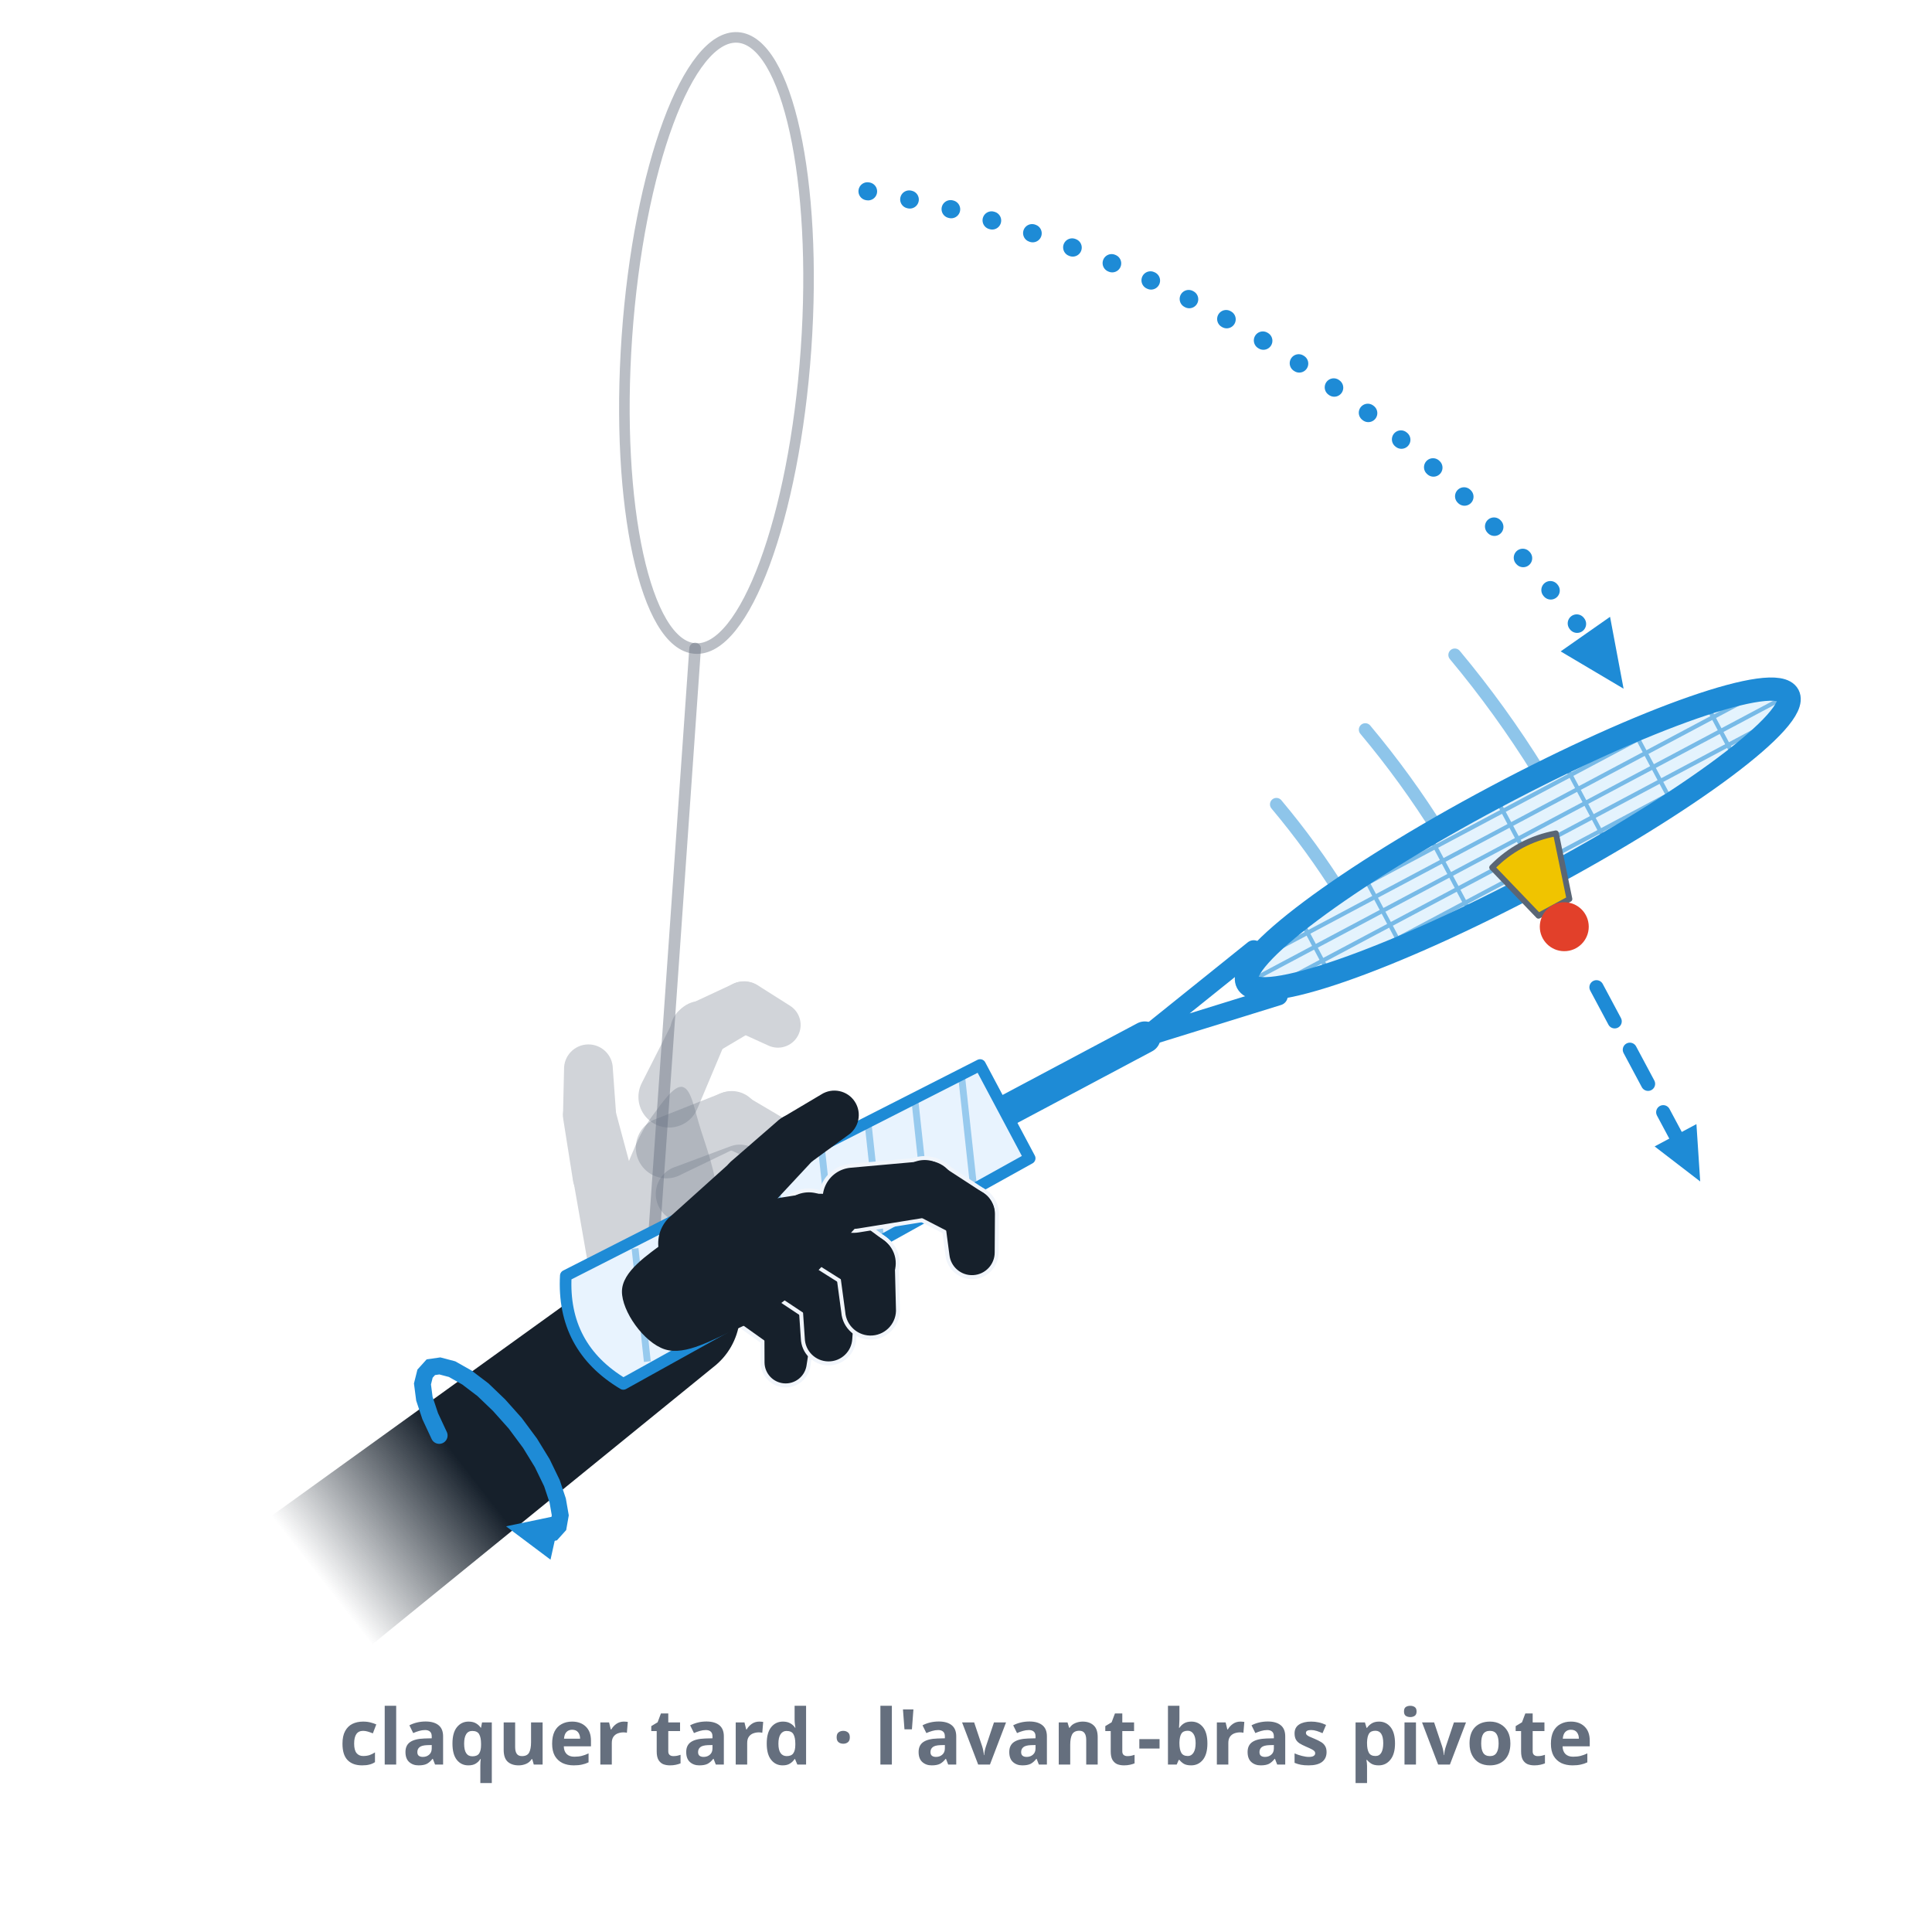
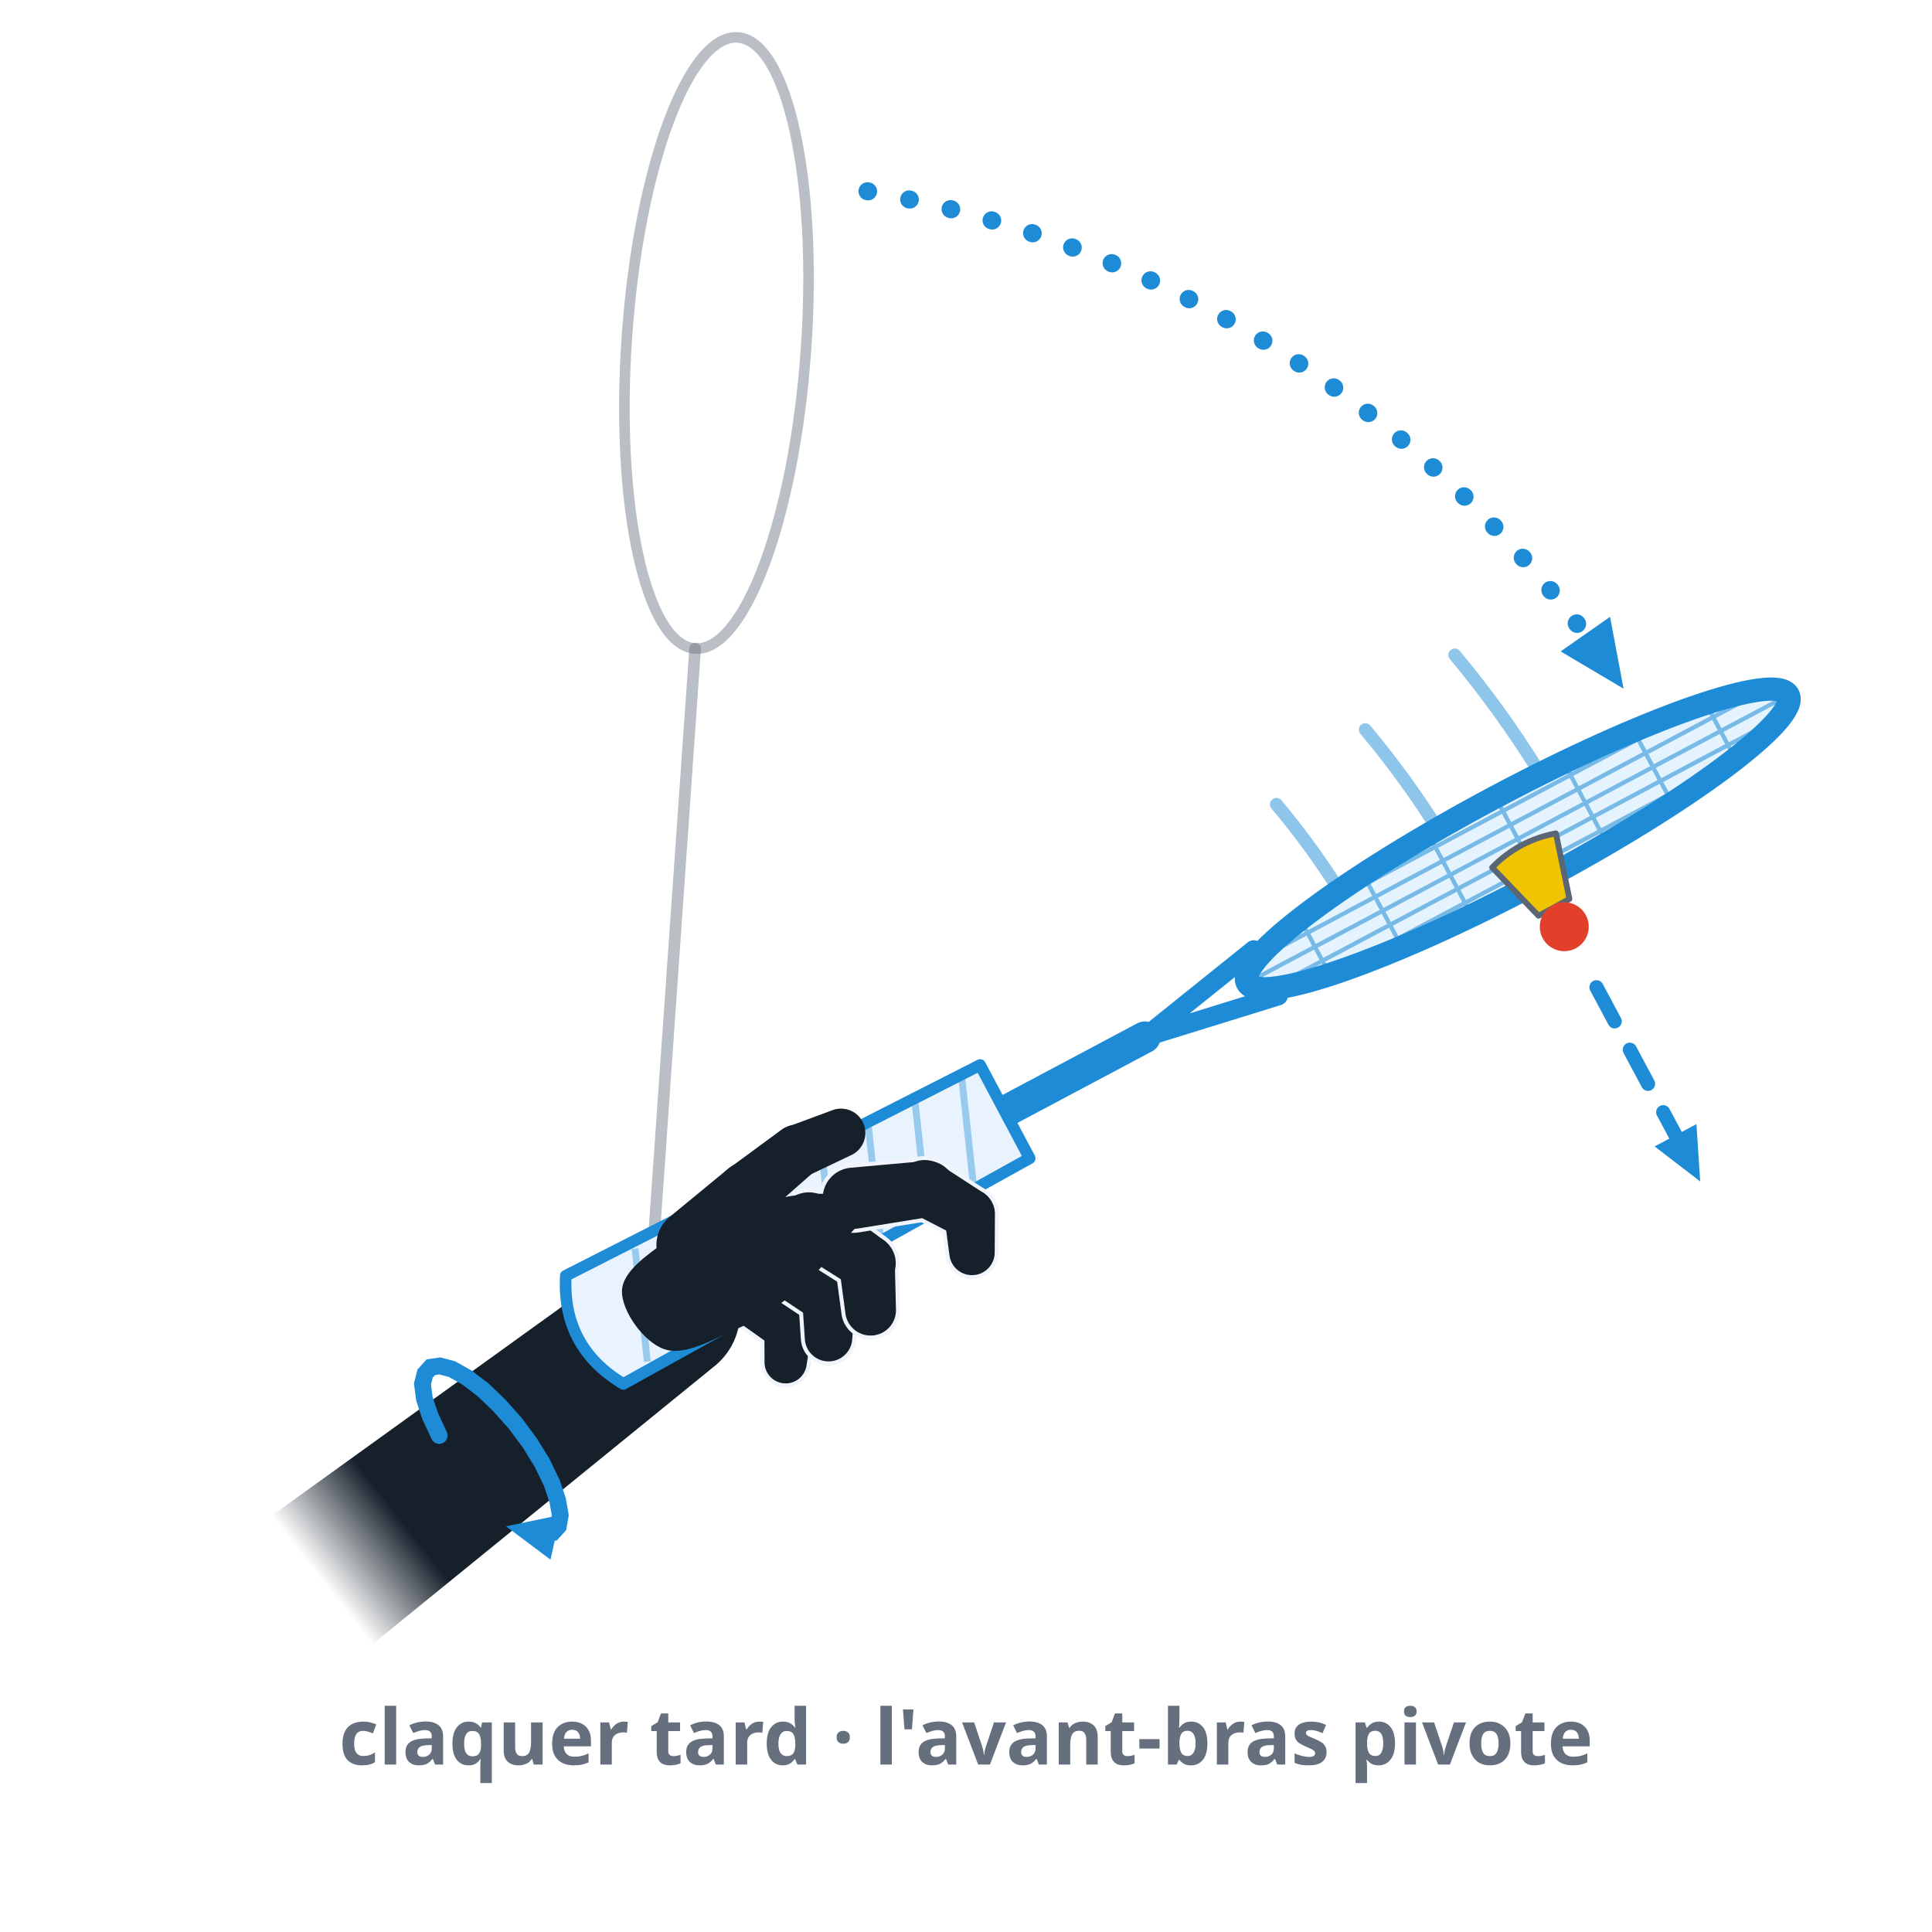
<svg xmlns="http://www.w3.org/2000/svg" viewBox="0 0 300 300" role="img" data-quelle="figuren" aria-label="Le coup de poignet en gros plan : en pâle, la préparation, poignet cassé vers l'arrière ; en plein, l'impact. L'avant-bras a pivoté, le poignet a claqué vers l'avant, et le speeder part.">
  <style>
    .s-k{fill:var(--tinte,#16202b)}
-     .s-gk{fill:var(--tinte-3,#656f7e);opacity:.3}
    .s-rf{fill:var(--primaer,#38a4f1);opacity:.14}
    .s-rs{fill:none;stroke:var(--primaer-dunkel,#1e8bd6);stroke-width:.8;opacity:.55}
    .s-gr{fill:none;stroke:var(--tinte-3,#656f7e);stroke-width:2;opacity:.45}
    .s-gsch{fill:none;stroke:var(--tinte-3,#656f7e);stroke-width:2.2;opacity:.45;stroke-linecap:round}
    .s-korb{fill:var(--speeder-korb,#f0c400);stroke:var(--tinte-2,#5a6675);stroke-width:.9;stroke-linejoin:round}
    .s-kappe{fill:var(--speeder-kappe,#e2402a)}
    .s-bahn{fill:none;stroke:var(--primaer-dunkel,#1e8bd6);stroke-width:2.8;stroke-dasharray:.1 6.5;stroke-linecap:round}
    .s-bahn2{fill:none;stroke:var(--primaer-dunkel,#1e8bd6);stroke-width:2.2;stroke-dasharray:6 5;stroke-linecap:round}
    .s-mk{fill:var(--primaer-dunkel,#1e8bd6)}
    .s-griff{fill:var(--primaer-weich,#e8f3fe);stroke:var(--primaer-dunkel,#1e8bd6);stroke-width:2.2;stroke-linejoin:round}
    .s-band{fill:none;stroke:var(--primaer-dunkel,#1e8bd6);stroke-width:1.3;opacity:.4}
    .s-rr2{fill:none;stroke:var(--primaer-dunkel,#1e8bd6);stroke-width:4.4}
    .s-rh2{fill:none;stroke:var(--primaer-dunkel,#1e8bd6);stroke-width:3.6;stroke-linecap:round;stroke-linejoin:round}
    .s-rsch2{fill:none;stroke:var(--primaer-dunkel,#1e8bd6);stroke-width:6;stroke-linecap:round}
    .s-rot{fill:none;stroke:var(--primaer-dunkel,#1e8bd6);stroke-width:2.6;stroke-linecap:round}
    .s-x3{fill:var(--flaeche-2,#f1f5fb);stroke:var(--flaeche-2,#f1f5fb);stroke-width:1.5;stroke-linejoin:round}
    .s-tempo{fill:none;stroke:var(--primaer-dunkel,#1e8bd6);stroke-width:2;stroke-linecap:round;opacity:.5}
    .s-ag0{stop-color:var(--tinte,#16202b);stop-opacity:1}
    .s-ag1{stop-color:var(--tinte,#16202b);stop-opacity:0}
    .st{fill:var(--tinte-3,#656f7e);font:600 12px/1 system-ui,sans-serif;text-anchor:middle}
  </style>
  <defs>
    <linearGradient id="u009" gradientUnits="userSpaceOnUse" x1="-92" y1="11" x2="-126" y2="17">
      <stop offset="0" class="s-ag0" />
+       <stop offset="0.45" class="s-ag0" />
      <stop offset="1" class="s-ag1" />
    </linearGradient>
    <marker id="p009" viewBox="0 0 10 10" markerWidth="4.4" markerHeight="4.4" refX="5" refY="5" orient="auto">
      <path d="M1,1.2 L9.4,5 L1,8.8 Z" class="s-mk" />
    </marker>
    <marker id="p009b" viewBox="0 0 10 10" markerWidth="3.6" markerHeight="3.6" refX="5" refY="5" orient="auto">
      <path d="M1,1.2 L9.4,5 L1,8.8 Z" class="s-mk" />
    </marker>
  </defs>
  <g transform="translate(104 204) rotate(-86) scale(0.82) translate(44 -4)">
    <path class="s-gsch" d="M-58,0 L82,0" />
    <ellipse class="s-gr" cx="140" cy="0" rx="58" ry="17" />
-     <g class="s-gk">
-       <path d="M-33.4,11.2L-29.5,19A4.5,4.5 0 0 0 -21.3,15.4L-24.4,7.2A4.9,4.9 0 1 0 -33.4,11.2Z" />
-       <path d="M-29.5,14.9L-32.5,20.6A4,4 0 0 0 -25.8,24.9L-21.9,19.7A4.5,4.5 0 1 0 -29.5,14.9Z" />
-     </g>
-     <g class="s-gk">
-       <path d="M-25.7,8.1L-20.4,17.9A5,5 0 0 0 -11.5,13.4L-16.1,3.3A5.4,5.4 0 1 0 -25.7,8.1Z" />
-       <path d="M-20.6,13.4L-23.6,20.1A4.5,4.5 0 0 0 -15.7,24.4L-11.8,18.2A5,5 0 1 0 -20.6,13.4Z" />
-     </g>
-     <g class="s-gk">
-       <path d="M-17.5,4.4L-11.1,15.6A5.3,5.3 0 0 0 -1.7,10.7L-7.3,-1A5.8,5.8 0 1 0 -17.5,4.4Z" />
-       <path d="M-11.5,11.2L-14.5,19.3A4.8,4.8 0 0 0 -5.7,23.2L-1.8,15.4A5.3,5.3 0 1 0 -11.5,11.2Z" />
-     </g>
-     <g class="s-gk">
-       <path d="M-4.9,6.5L8.3,11A5.3,5.3 0 0 0 12.1,1.1L-0.7,-4.3A5.8,5.8 0 1 0 -4.9,6.5Z" />
-       <path d="M5.7,9L11.1,16.8A4.8,4.8 0 0 0 19.2,11.7L14.6,3.4A5.3,5.3 0 1 0 5.7,9Z" />
-       <path d="M10.5,12.3L8,19A4.3,4.3 0 0 0 15.8,22.6L19.2,16.3A4.8,4.8 0 1 0 10.5,12.3Z" />
-     </g>
-     <g class="s-gk">
-       <path d="M-50,-4C-48.2,-7.3 -42.6,-7.8 -38,-8.5C-33.4,-9.2 -29.2,-8.5 -25,-8C-20.8,-7.4 -18.3,-6.6 -15,-5.5C-11.7,-4.4 -9.6,-3.6 -7,-2C-4.4,-0.3 -0.6,1.8 -1,3.5C-1.4,5.2 -5.3,6 -9,7.5C-12.7,9 -16.4,10.6 -21,11.5C-25.6,12.4 -29,12.9 -34,12.5C-38.9,12.1 -45.1,12.5 -48,9.5C-50.9,6.5 -51.8,-0.7 -50,-4Z" />
-       <path d="M-31.4,0.8L-16.8,-5.3A5.6,5.6 0 0 0 -20.4,-15.9L-35.7,-12.1A6.8,6.8 0 1 0 -31.4,0.8Z" />
-       <path d="M-17.2,-5.2L-5.9,-9.1A5,5 0 0 0 -8.6,-18.7L-20.3,-16A5.6,5.6 0 1 0 -17.2,-5.2Z" />
-       <path d="M-6.8,-8.8L1.6,-10A4.6,4.6 0 0 0 0.8,-19.2L-7.7,-18.8A5,5 0 1 0 -6.8,-8.8Z" />
-     </g>
  </g>
  <path class="s-bahn" d="M134.7,29.7 A177,177 0 0 1 249,102.5" marker-end="url(#p009)" />
  <path class="s-tempo" d="M225.9,101.7 A159.1,159.1 0 0 1 238.9,119.7M212,113.3 A141,141 0 0 1 223.6,129.3M198.2,124.9 A123,123 0 0 1 208.3,138.8" />
  <g transform="translate(104 204) rotate(-28) scale(0.82) translate(44 -4)">
    <path fill="url(#u009)" d="M-45.8,-8.9L-130.1,2.6A15.5,15.5 0 1 0 -125,33.2L-41.5,16.8A13,13 0 0 0 -45.8,-8.9Z" />
    <ellipse class="s-rf" cx="140" cy="0" rx="58" ry="9" />
    <path class="s-rs" d="M98.5,-6L181.5,-6M87.5,-3L192.5,-3M84.3,0L195.7,0M87.5,3L192.5,3M98.5,6L181.5,6M96.5,-5.6L96.5,5.6M111,-7.3L111,7.3M125.5,-8.2L125.5,8.2M140,-8.5L140,8.5M154.5,-8.2L154.5,8.2M169,-7.3L169,7.3M183.5,-5.6L183.5,5.6" />
    <ellipse class="s-rr2" cx="140" cy="0" rx="58" ry="9" />
    <path class="s-rh2" d="M60,0 L86,-4.95 M60,0 L86,4.95" />
    <path class="s-rsch2" d="M30,0 L60,0" />
    <path class="s-griff" d="M-58,-11.6 L30,-10 L30,10 L-58,11.6 Q-65,0 -58,-11.6Z" />
    <path class="s-band" d="M-52,10L-44,-10M-42,10L-34,-10M-32,10L-24,-10M-22,10L-14,-10M-12,10L-4,-10M-2,10L6,-10M8,10L16,-10M18,10L26,-10" />
    <g class="s-x3">
      <path d="M-33.4,11.2L-29.5,19A4.5,4.5 0 0 0 -21.3,15.4L-24.4,7.2A4.9,4.9 0 1 0 -33.4,11.2Z" />
      <path d="M-29.5,14.9L-32.5,20.6A4,4 0 0 0 -25.8,24.9L-21.9,19.7A4.5,4.5 0 1 0 -29.5,14.9Z" />
    </g>
    <g class="s-k">
      <path d="M-33.4,11.2L-29.5,19A4.5,4.5 0 0 0 -21.3,15.4L-24.4,7.2A4.9,4.9 0 1 0 -33.4,11.2Z" />
      <path d="M-29.5,14.9L-32.5,20.6A4,4 0 0 0 -25.8,24.9L-21.9,19.7A4.5,4.5 0 1 0 -29.5,14.9Z" />
    </g>
    <g class="s-x3">
      <path d="M-25.7,8.1L-20.4,17.9A5,5 0 0 0 -11.5,13.4L-16.1,3.3A5.4,5.4 0 1 0 -25.7,8.1Z" />
      <path d="M-20.6,13.4L-23.6,20.1A4.5,4.5 0 0 0 -15.7,24.4L-11.8,18.2A5,5 0 1 0 -20.6,13.4Z" />
    </g>
    <g class="s-k">
      <path d="M-25.7,8.1L-20.4,17.9A5,5 0 0 0 -11.5,13.4L-16.1,3.3A5.4,5.4 0 1 0 -25.7,8.1Z" />
      <path d="M-20.6,13.4L-23.6,20.1A4.5,4.5 0 0 0 -15.7,24.4L-11.8,18.2A5,5 0 1 0 -20.6,13.4Z" />
    </g>
    <g class="s-x3">
      <path d="M-17.5,4.4L-11.1,15.6A5.3,5.3 0 0 0 -1.7,10.7L-7.3,-1A5.8,5.8 0 1 0 -17.5,4.4Z" />
      <path d="M-11.5,11.2L-14.5,19.3A4.8,4.8 0 0 0 -5.7,23.2L-1.8,15.4A5.3,5.3 0 1 0 -11.5,11.2Z" />
    </g>
    <g class="s-k">
      <path d="M-17.5,4.4L-11.1,15.6A5.3,5.3 0 0 0 -1.7,10.7L-7.3,-1A5.8,5.8 0 1 0 -17.5,4.4Z" />
      <path d="M-11.5,11.2L-14.5,19.3A4.8,4.8 0 0 0 -5.7,23.2L-1.8,15.4A5.3,5.3 0 1 0 -11.5,11.2Z" />
    </g>
    <g class="s-x3">
      <path d="M-4.9,6.5L8.3,11A5.3,5.3 0 0 0 12.1,1.1L-0.7,-4.3A5.8,5.8 0 1 0 -4.9,6.5Z" />
      <path d="M5.7,9L11.1,16.8A4.8,4.8 0 0 0 19.2,11.7L14.6,3.4A5.3,5.3 0 1 0 5.7,9Z" />
      <path d="M10.5,12.3L8,19A4.3,4.3 0 0 0 15.8,22.6L19.2,16.3A4.8,4.8 0 1 0 10.5,12.3Z" />
    </g>
    <g class="s-k">
      <path d="M-4.9,6.5L8.3,11A5.3,5.3 0 0 0 12.1,1.1L-0.7,-4.3A5.8,5.8 0 1 0 -4.9,6.5Z" />
      <path d="M5.7,9L11.1,16.8A4.8,4.8 0 0 0 19.2,11.7L14.6,3.4A5.3,5.3 0 1 0 5.7,9Z" />
      <path d="M10.5,12.3L8,19A4.3,4.3 0 0 0 15.8,22.6L19.2,16.3A4.8,4.8 0 1 0 10.5,12.3Z" />
    </g>
    <g class="s-k">
      <path d="M-50,-4C-48.2,-7.3 -42.6,-7.8 -38,-8.5C-33.4,-9.2 -29.2,-8.5 -25,-8C-20.8,-7.4 -18.3,-6.6 -15,-5.5C-11.7,-4.4 -9.6,-3.6 -7,-2C-4.4,-0.3 -0.6,1.8 -1,3.5C-1.4,5.2 -5.3,6 -9,7.5C-12.7,9 -16.4,10.6 -21,11.5C-25.6,12.4 -29,12.9 -34,12.5C-38.9,12.1 -45.1,12.5 -48,9.5C-50.9,6.5 -51.8,-0.7 -50,-4Z" />
-       <path d="M-31.4,0.8L-16.8,-5.3A5.6,5.6 0 0 0 -20.4,-15.9L-35.7,-12.1A6.8,6.8 0 1 0 -31.4,0.8Z" />
-       <path d="M-17.2,-5.2L-5.9,-9.1A5,5 0 0 0 -8.6,-18.7L-20.3,-16A5.6,5.6 0 1 0 -17.2,-5.2Z" />
-       <path d="M-6.8,-8.8L1.6,-10A4.6,4.6 0 0 0 0.8,-19.2L-7.7,-18.8A5,5 0 1 0 -6.8,-8.8Z" />
+       <path d="M-31.6,0.8L-18,-4.4A5.6,5.6 0 0 0 -21.1,-15.1L-35.4,-12.2A6.8,6.8 0 1 0 -31.6,0.8Z" />
+       <path d="M-18.7,-4.2L-7.3,-6.9A5,5 0 0 0 -9.2,-16.8L-20.8,-15.1A5.6,5.6 0 1 0 -18.7,-4.2Z" />
+       <path d="M-8.7,-6.8L0.3,-6.4A4.6,4.6 0 0 0 1.1,-15.6L-7.8,-16.8A5,5 0 1 0 -8.7,-6.8Z" />
    </g>
  </g>
  <path class="s-rot" d="M68.2,222.9L66.8,219.9L65.9,217.2L65.6,214.9L66,213.3L66.9,212.3L68.3,212.1L70.2,212.6L72.5,213.9L75,215.8L77.5,218.2L80,221L82.3,224.1L84.2,227.2L85.7,230.3L86.6,233L87,235.3L86.7,237L85.8,238L84.4,238.3L82.6,237.9" marker-end="url(#p009b)" />
  <path class="s-bahn2" d="M247.9,153.3L262,179.7" marker-end="url(#p009)" />
  <path class="s-korb" d="M238.9,142.2L231.7,134.7Q235.8,130.5 241.6,129.4L243.7,139.6Z" />
  <path class="s-kappe" d="M239.1,143.9a3.8,3.8 0 1 0 7.6,0a3.8,3.8 0 1 0 -7.6,0Z" />
  <text class="st" x="150" y="274">claquer tard · l'avant-bras pivote</text>
</svg>
